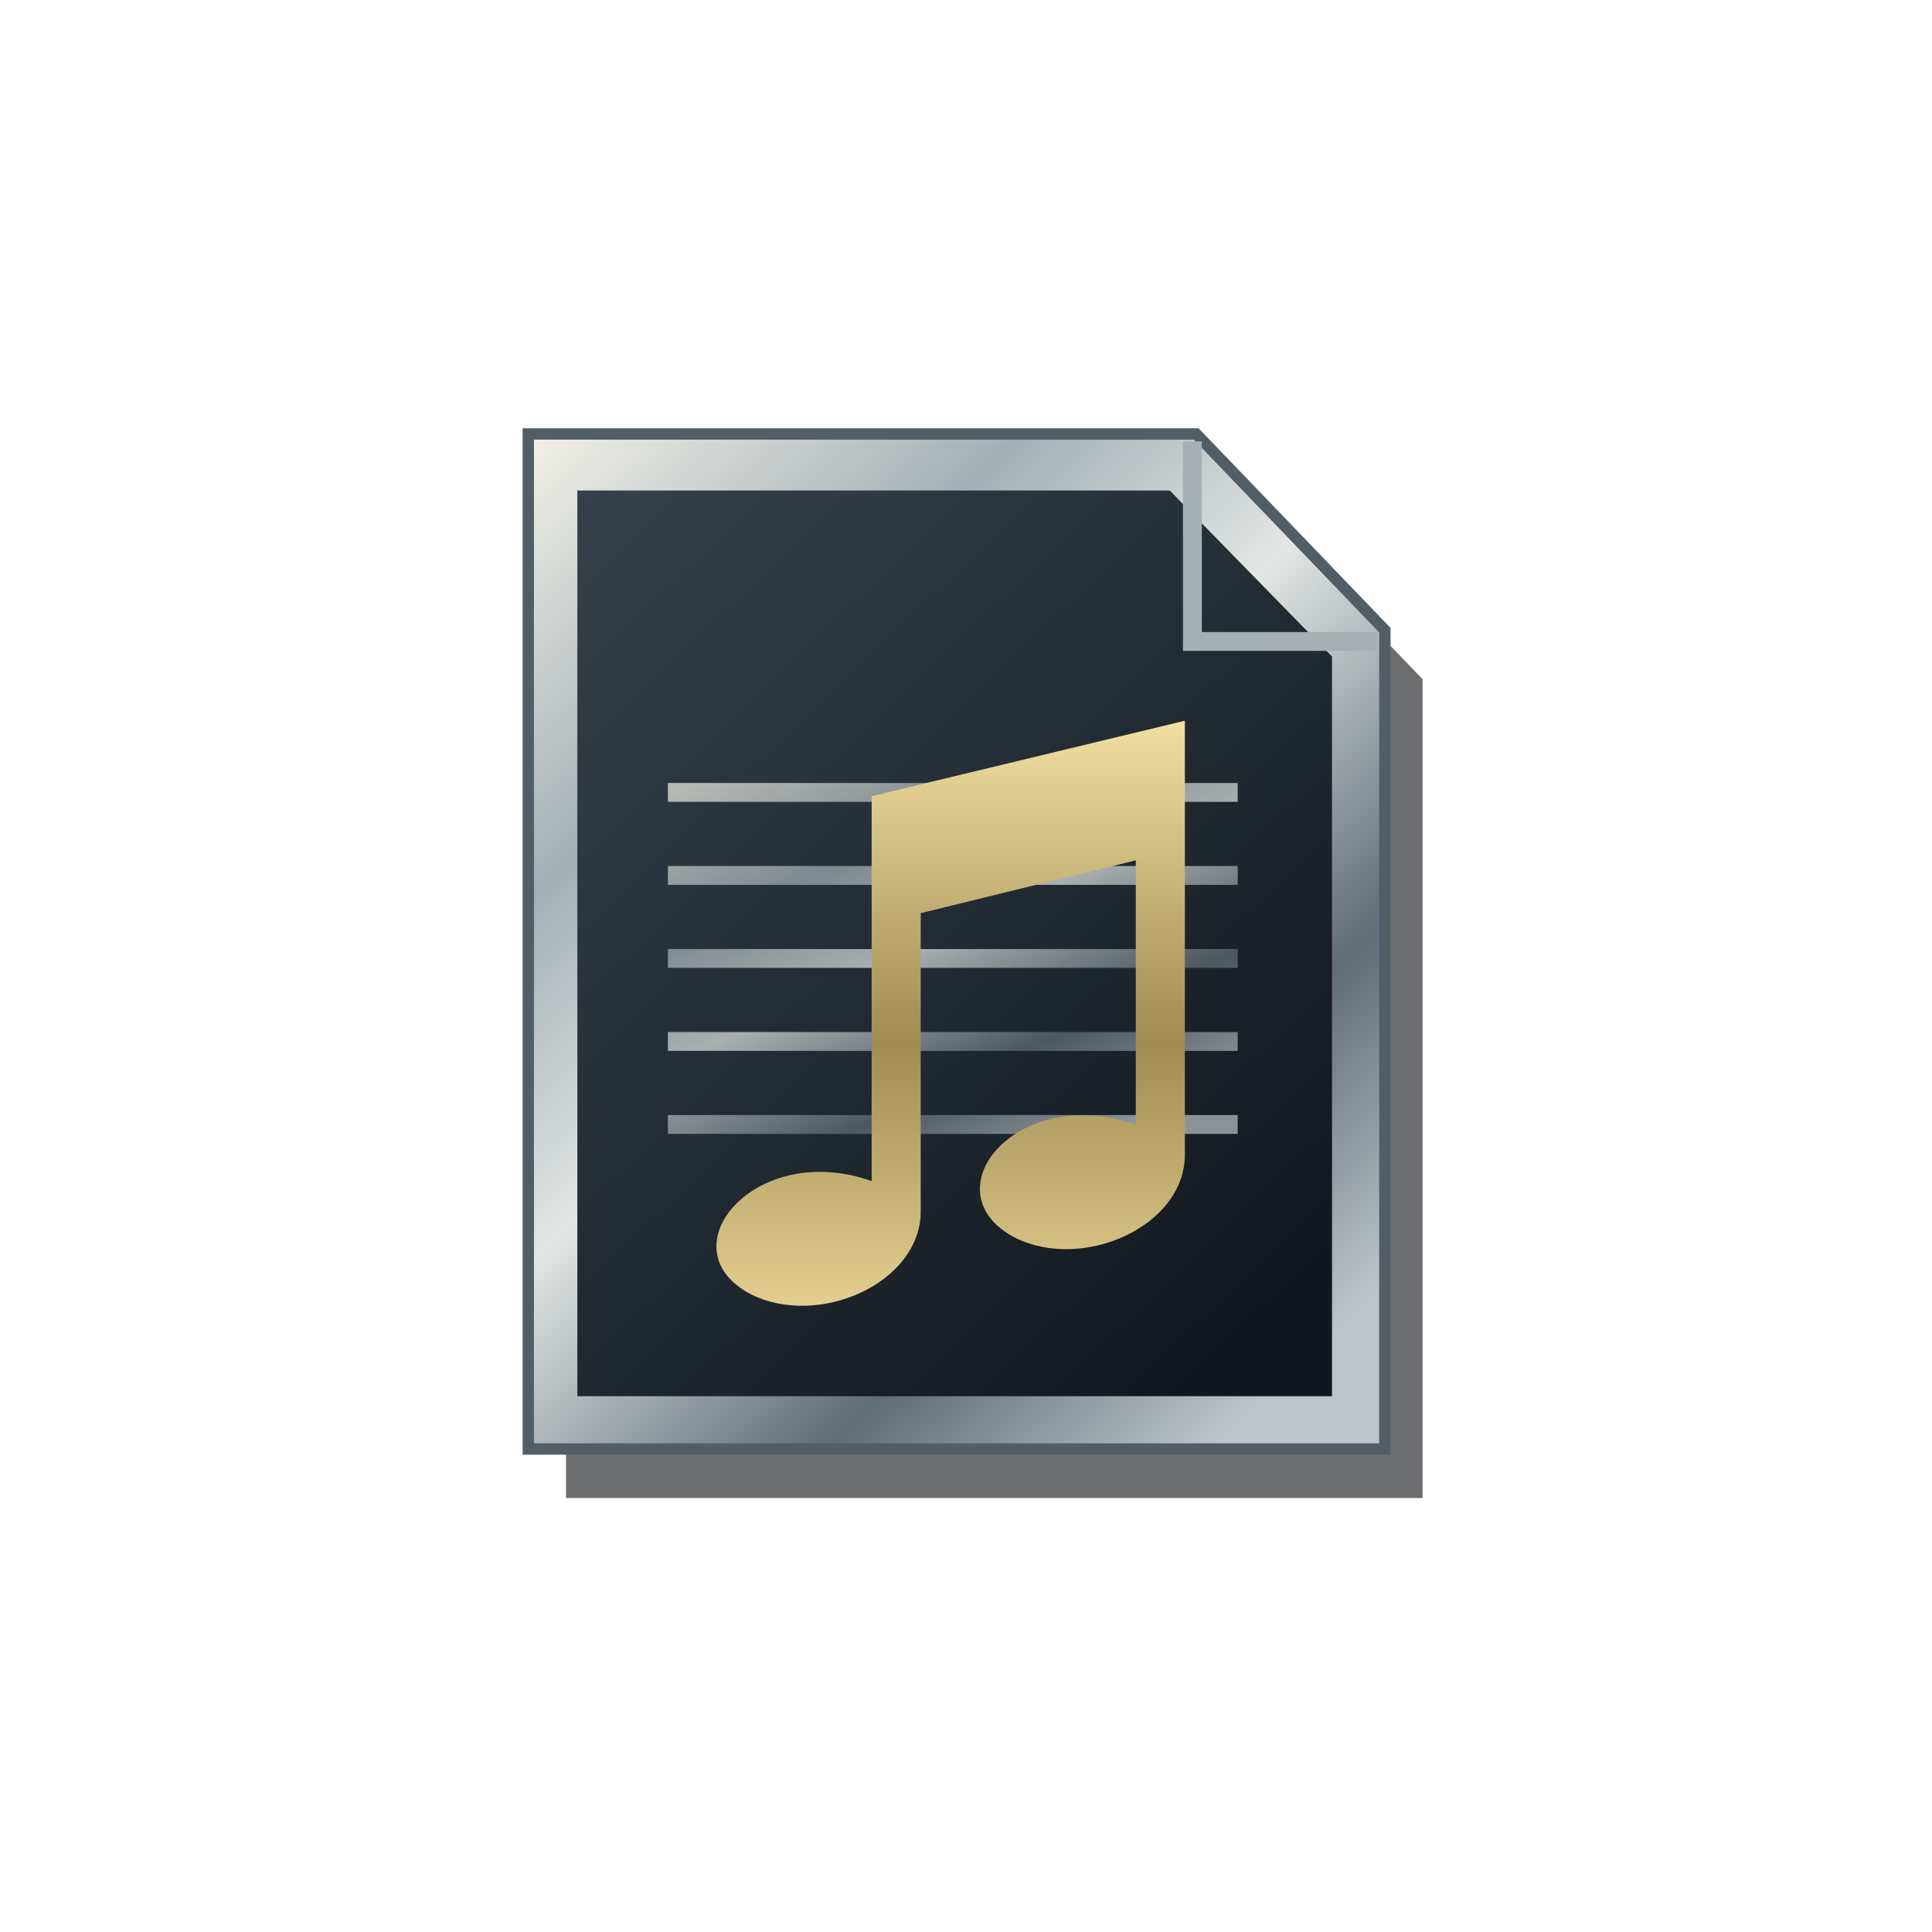
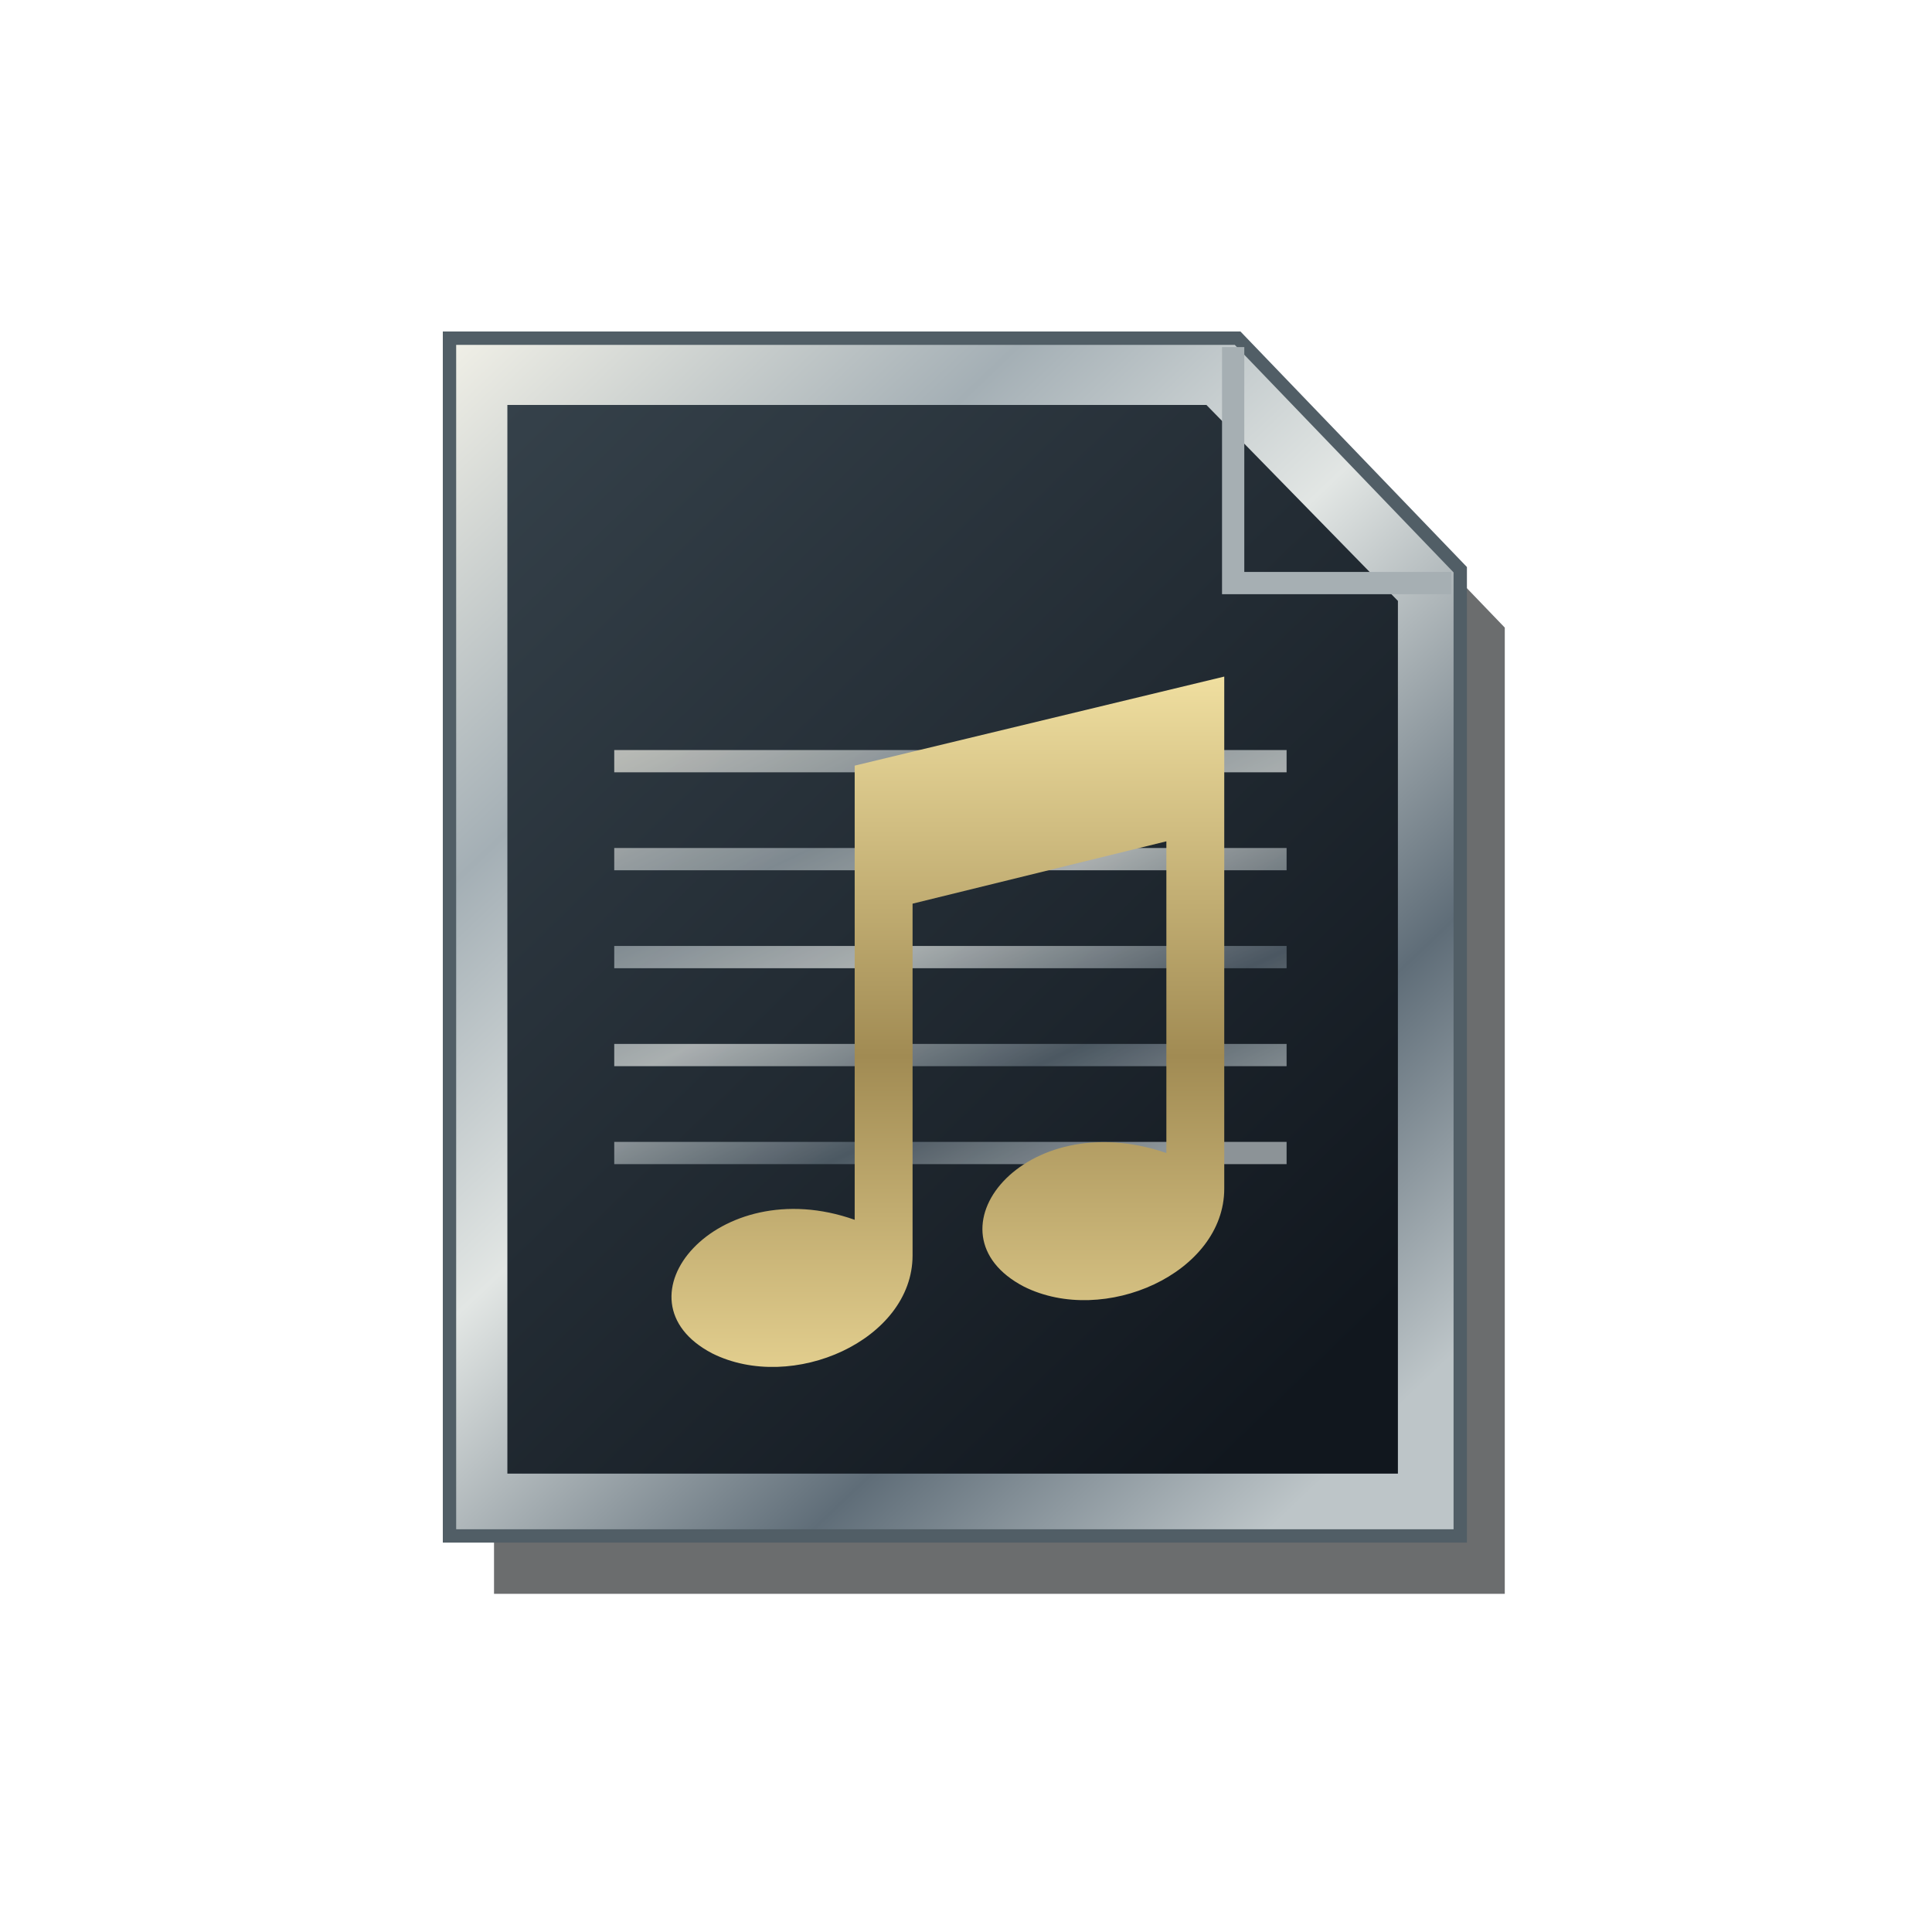
<svg xmlns="http://www.w3.org/2000/svg" viewBox="0 0 512 512">
  <defs>
    <linearGradient id="metal" x2=".8" y2="1">
      <stop stop-color="#f2f1e8" />
      <stop offset=".28" stop-color="#a4afb5" />
      <stop offset=".5" stop-color="#e2e6e4" />
      <stop offset=".78" stop-color="#5f6d78" />
      <stop offset="1" stop-color="#bdc5c8" />
    </linearGradient>
    <linearGradient id="gold" x2="0" y2="1">
      <stop stop-color="#f0dfa0" />
      <stop offset=".55" stop-color="#a18b53" />
      <stop offset="1" stop-color="#e2ce8e" />
    </linearGradient>
    <linearGradient id="face" x2=".8" y2="1">
      <stop stop-color="#35414a" />
      <stop offset="1" stop-color="#11171e" />
    </linearGradient>
  </defs>
-   <path d="M145 120h177l50 52v217H145z" fill="#080b0e" opacity=".6" transform="translate(5 8)" />
-   <path d="M140 115h177l50 52v217H140z" fill="url(#metal)" stroke="#515e66" stroke-width="3" />
-   <path d="M153 130h157l43 44v196H153z" fill="url(#face)" />
-   <path d="M316 117v53h49" fill="none" stroke="#a6afb3" stroke-width="5" />
-   <g stroke="url(#metal)" stroke-width="5" opacity=".7">
-     <path d="M177 210h151M177 232h151M177 254h151M177 276h151M177 298h151" />
+   <g transform="translate(256 256) scale(1.18) translate(-256 -256)">
+     <path d="M145 120h177l50 52v217H145z" fill="#080b0e" opacity=".6" transform="translate(5 8)" />
+     <path d="M140 115h177l50 52v217H140z" fill="url(#metal)" stroke="#515e66" stroke-width="3" />
+     <path d="M153 130h157l43 44v196H153z" fill="url(#face)" />
+     <path d="M316 117v53h49" fill="none" stroke="#a6afb3" stroke-width="5" />
+     <g stroke="url(#metal)" stroke-width="5" opacity=".7">
+       <path d="M177 210h151M177 232h151M177 254h151M177 276h151M177 298h151" />
+     </g>
+     <path d="M231 211v102c-31-11-55 18-32 30 18 9 45-3 45-22v-79l57-14v70c-32-11-55 18-32 30 18 9 45-3 45-22V191z" fill="url(#gold)" />
  </g>
-   <path d="M231 211v102c-31-11-55 18-32 30 18 9 45-3 45-22v-79l57-14v70c-32-11-55 18-32 30 18 9 45-3 45-22V191z" fill="url(#gold)" />
</svg>
